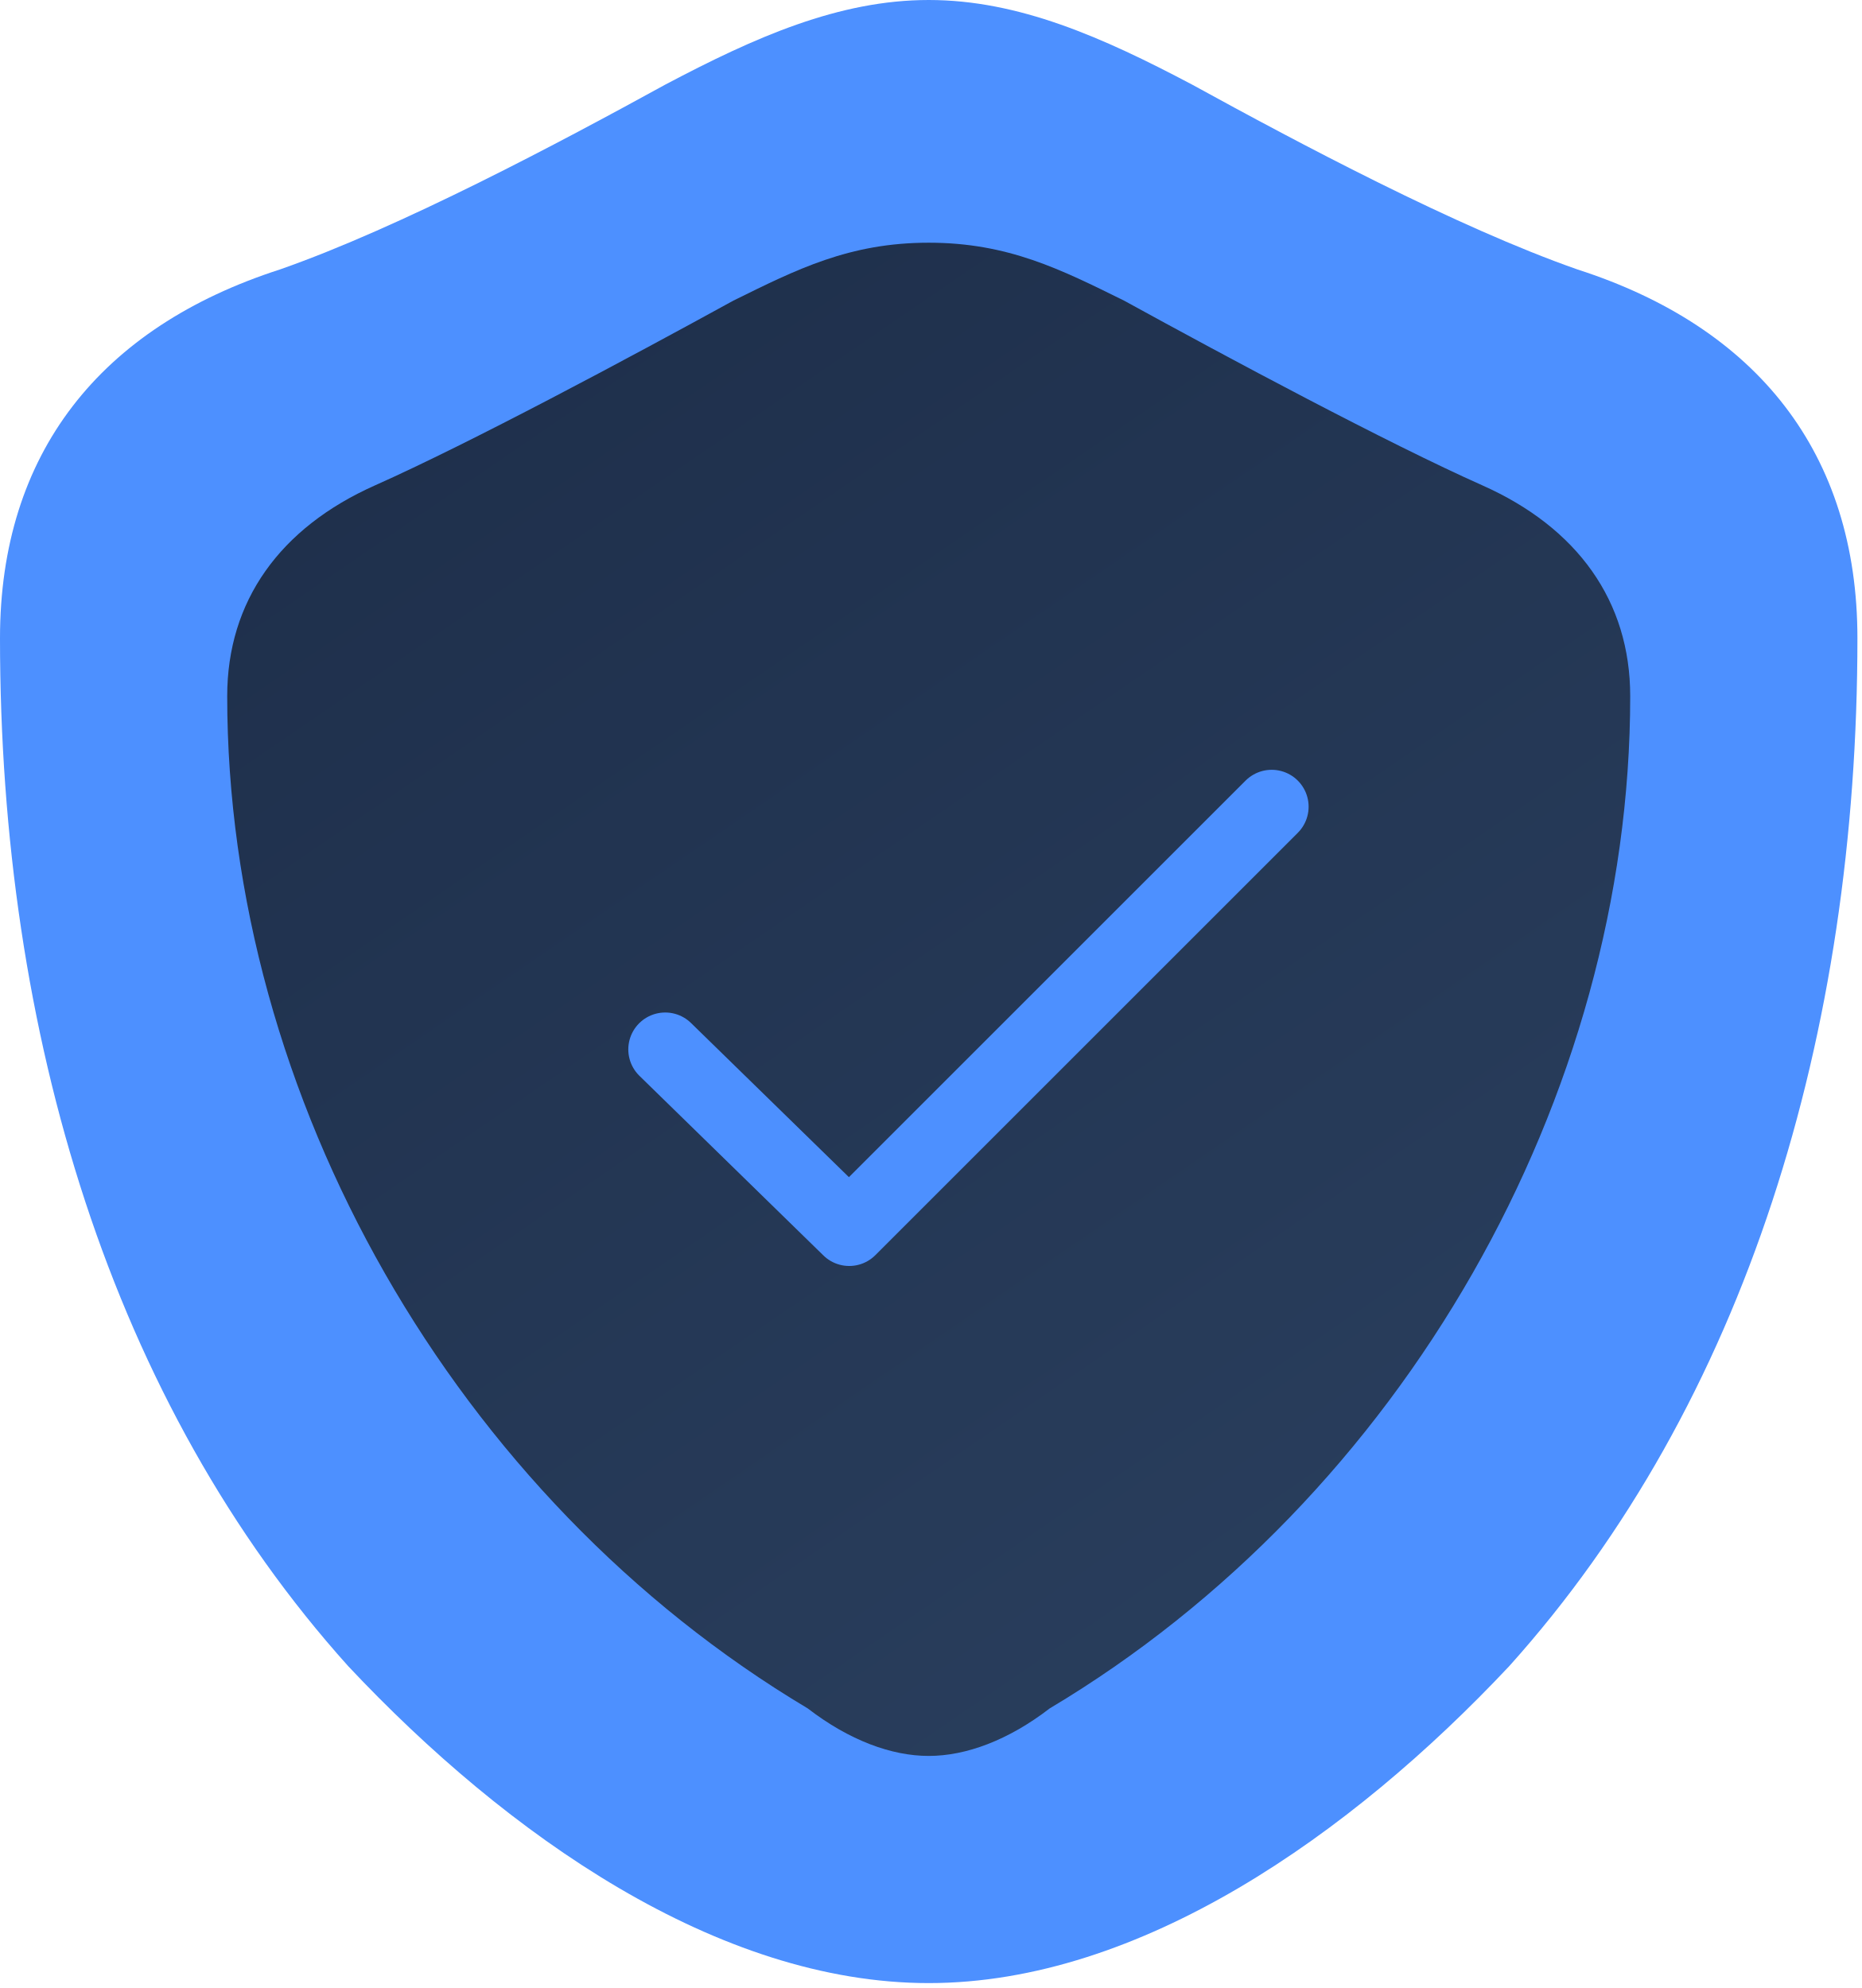
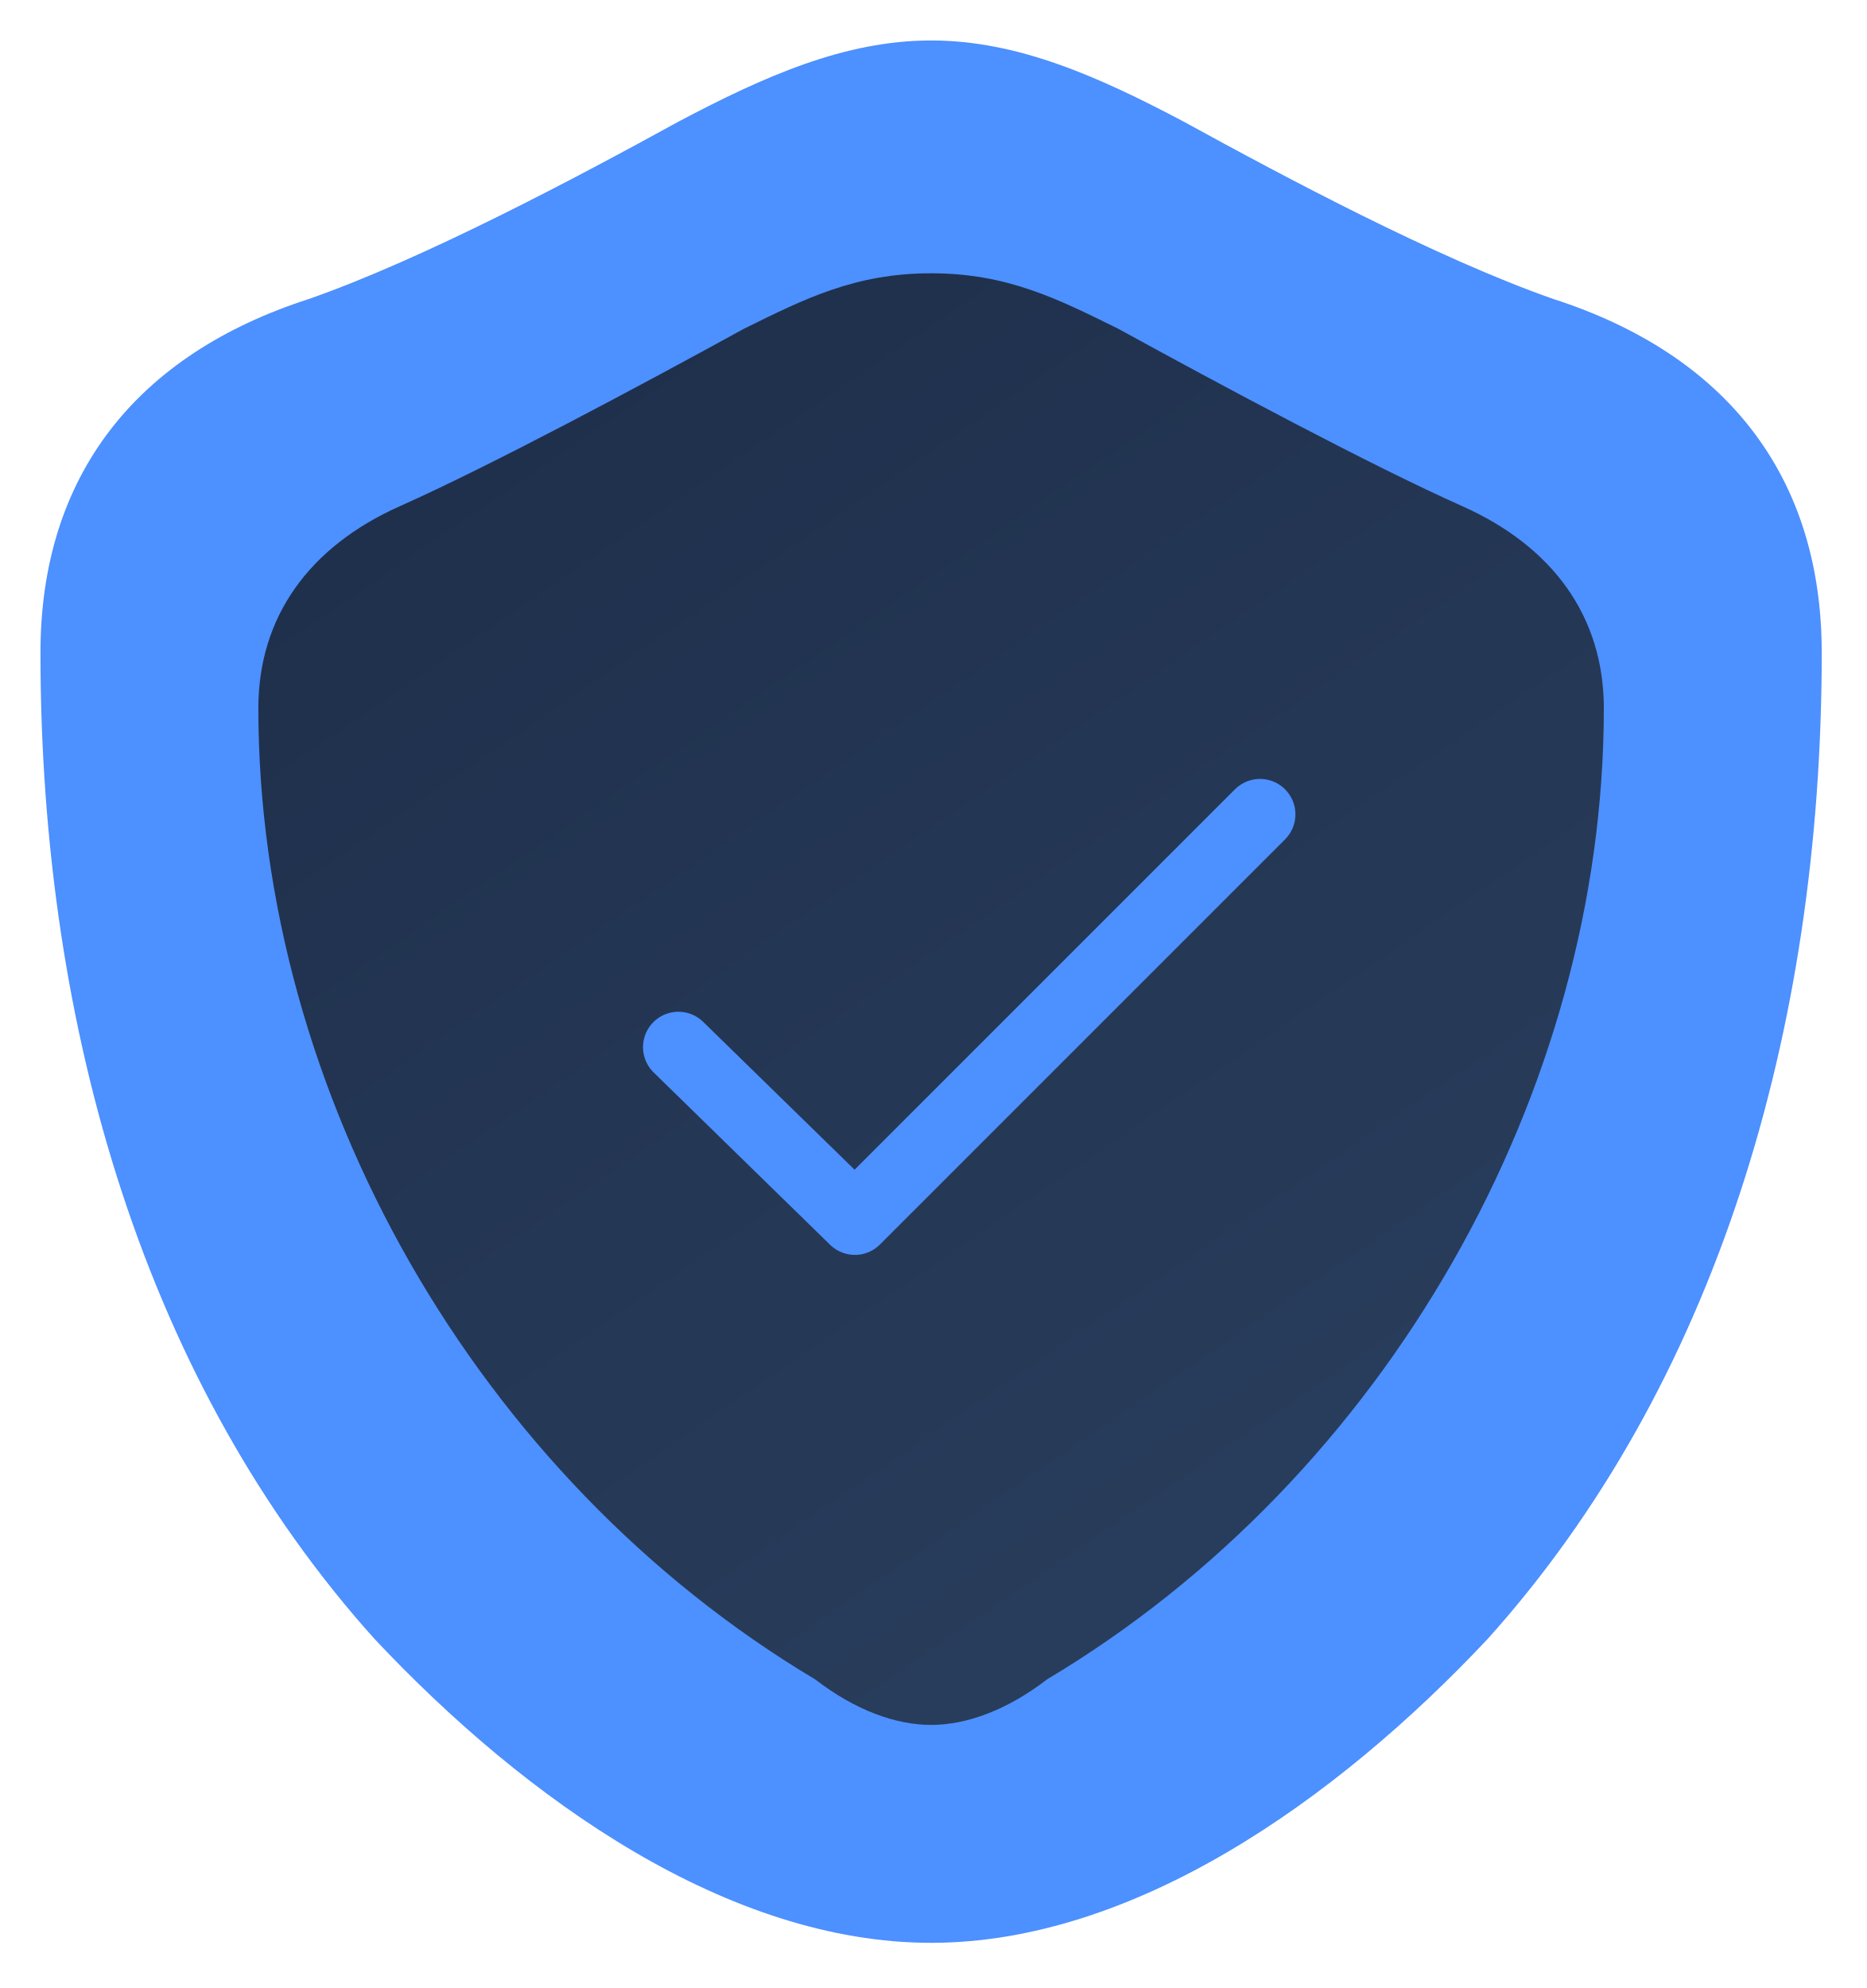
- <svg xmlns="http://www.w3.org/2000/svg" width="353" height="377" viewBox="0 0 353 377" fill="none">
+ <svg xmlns="http://www.w3.org/2000/svg" width="369" height="393" viewBox="-8 -8 369 393" fill="none">
  <path d="M176.077 0C193.112 0 209 7.043 226.034 16.052C246.017 27.026 276.155 43.078 299.086 51.103C333.155 62.078 352.155 85.991 352.155 121.043C352.155 196.06 331.026 266 286.146 315.957C256.008 348.06 216.043 376.069 176.077 376.069C136.112 376.069 96.147 348.06 66.009 315.957C21.129 266 0 196.06 0 121.043C0 85.991 19 62.078 53.069 51.103C76 43.078 106.138 27.026 126.121 16.052C143.155 7.043 159.043 0 176.077 0Z" fill="url(#paint0_linear_7088_12178)" />
  <path d="M176.077 46.026C191.146 46.026 201.137 51.103 213.094 57C233.077 67.974 263.051 84.026 281.068 92.052C299.086 100.078 309.077 114 309.077 132.017C309.077 208.017 265.999 284.017 199.008 323.983C191.146 330.043 183.12 332.991 176.077 332.991C169.034 332.991 161.008 330.043 153.146 323.983C86.155 284.017 43.077 208.017 43.077 132.017C43.077 114 53.069 100.078 71.086 92.052C89.103 84.026 119.077 67.974 139.06 57C151.017 51.103 161.008 46.026 176.077 46.026Z" fill="url(#paint1_linear_7088_12178)" />
  <path d="M126.121 199.008L161.009 233.077L241.104 152.983" stroke-width="14" stroke-linecap="round" stroke-linejoin="round" stroke="url(#paint2_linear_7088_12178)" />
  <defs>
    <linearGradient id="paint0_linear_7088_12178" x1="176.077" y1="0" x2="176.077" y2="376.069" gradientUnits="userSpaceOnUse">
      <stop stop-color="#4D90FF" />
      <stop offset="1" stop-color="#4D90FF" />
    </linearGradient>
    <linearGradient id="paint1_linear_7088_12178" x1="86.155" y1="56.017" x2="271.077" y2="326.112" gradientUnits="userSpaceOnUse">
      <stop stop-color="#1E2F4B" />
      <stop offset="1" stop-color="#2A3F5E" />
    </linearGradient>
    <linearGradient id="paint2_linear_7088_12178" x1="126.121" y1="152.983" x2="241.104" y2="236.026" gradientUnits="userSpaceOnUse">
      <stop stop-color="#4D90FF" />
      <stop offset="1" stop-color="#4D90FF" />
    </linearGradient>
  </defs>
</svg>
